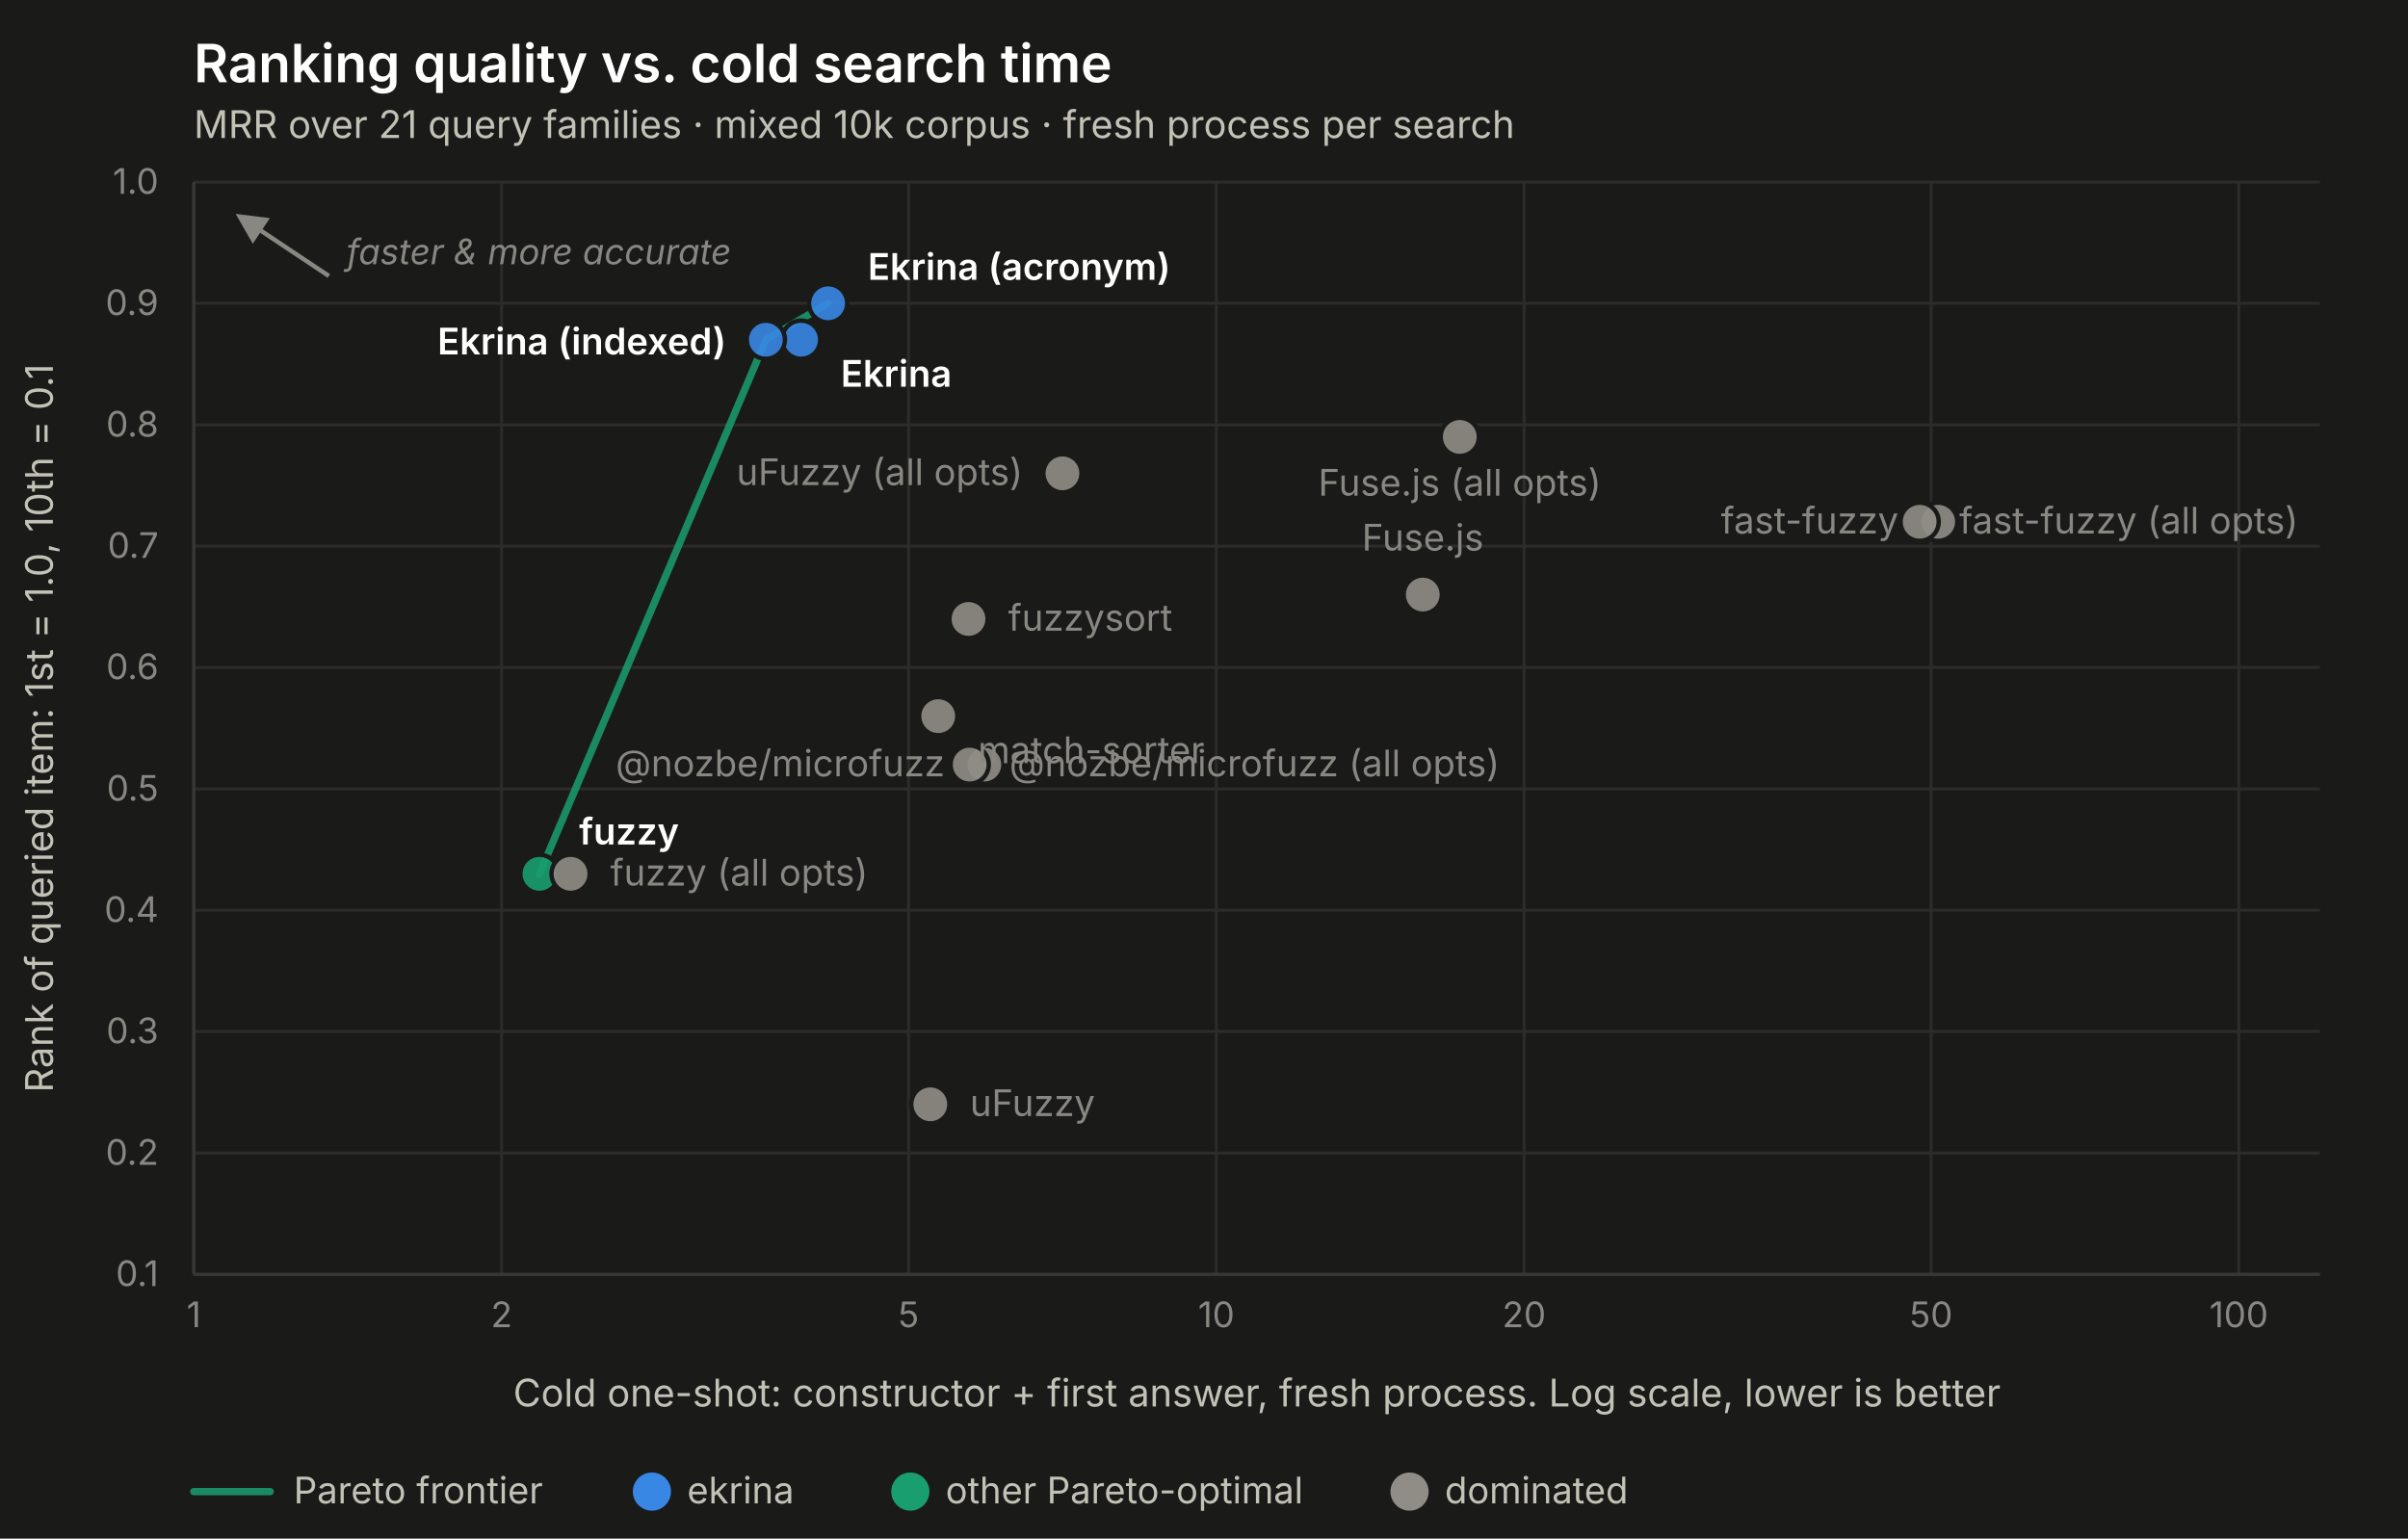
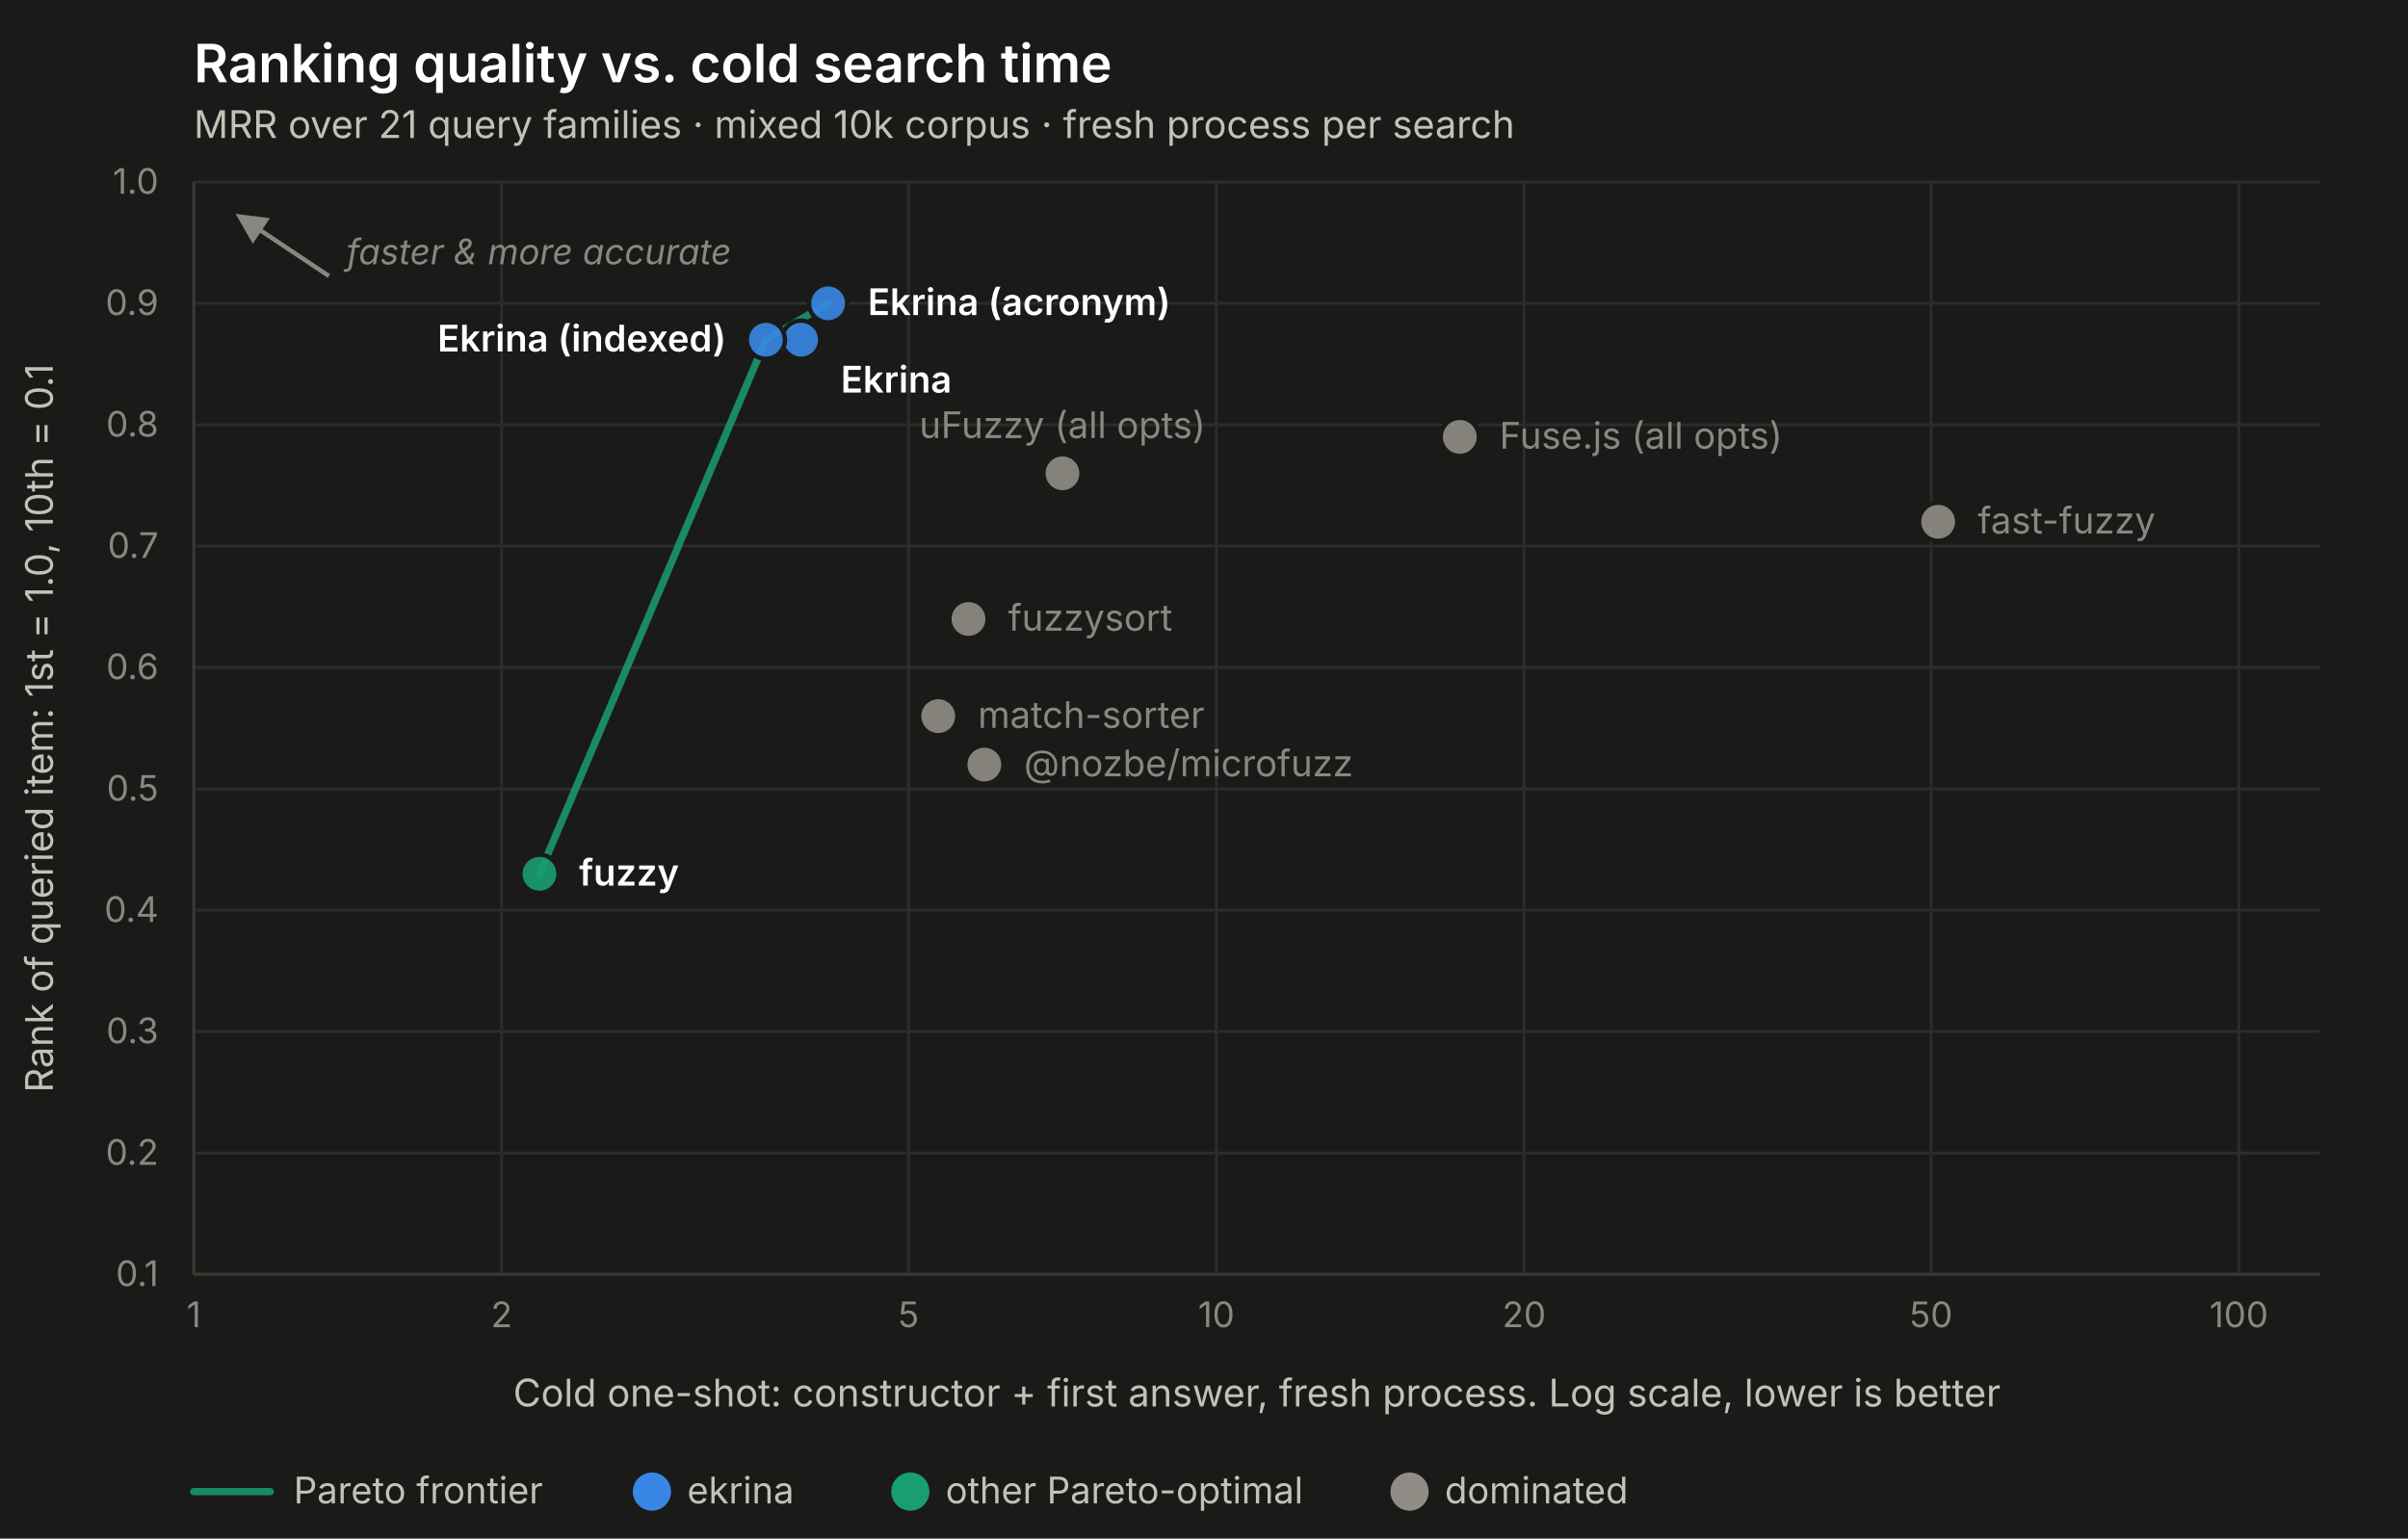
<svg xmlns="http://www.w3.org/2000/svg" viewBox="0 0 820 524" font-family="system-ui, -apple-system, 'Segoe UI', sans-serif" role="img" aria-labelledby="pareto-total-title pareto-total-desc">
  <defs>
    <marker id="arrow" viewBox="0 0 10 10" refX="8" refY="5" markerWidth="7" markerHeight="7" orient="auto-start-reverse">
      <path d="M0 0 L10 5 L0 10 z" fill="#898781" />
    </marker>
  </defs>
  <rect x="0" y="0" width="820" height="524" fill="#1a1a19" />
  <text x="66" y="28" fill="#ffffff" font-size="18" font-weight="600">Ranking quality vs. cold search time</text>
  <text x="66" y="47" fill="#c3c2b7" font-size="13">MRR over 21 query families · mixed 10k corpus · fresh process per search</text>
  <g>
    <line x1="66" y1="62" x2="66" y2="434" stroke="#2c2c2a" />
    <line x1="170.8" y1="62" x2="170.8" y2="434" stroke="#2c2c2a" />
    <line x1="309.4" y1="62" x2="309.4" y2="434" stroke="#2c2c2a" />
    <line x1="414.2" y1="62" x2="414.2" y2="434" stroke="#2c2c2a" />
    <line x1="519" y1="62" x2="519" y2="434" stroke="#2c2c2a" />
    <line x1="657.6" y1="62" x2="657.6" y2="434" stroke="#2c2c2a" />
    <line x1="762.4" y1="62" x2="762.4" y2="434" stroke="#2c2c2a" />
    <line x1="66" y1="434" x2="790" y2="434" stroke="#2c2c2a" />
    <line x1="66" y1="392.7" x2="790" y2="392.7" stroke="#2c2c2a" />
    <line x1="66" y1="351.3" x2="790" y2="351.3" stroke="#2c2c2a" />
    <line x1="66" y1="310" x2="790" y2="310" stroke="#2c2c2a" />
    <line x1="66" y1="268.7" x2="790" y2="268.7" stroke="#2c2c2a" />
    <line x1="66" y1="227.3" x2="790" y2="227.3" stroke="#2c2c2a" />
    <line x1="66" y1="186" x2="790" y2="186" stroke="#2c2c2a" />
    <line x1="66" y1="144.7" x2="790" y2="144.7" stroke="#2c2c2a" />
    <line x1="66" y1="103.3" x2="790" y2="103.3" stroke="#2c2c2a" />
    <line x1="66" y1="62" x2="790" y2="62" stroke="#2c2c2a" />
  </g>
  <line x1="66" y1="434" x2="790" y2="434" stroke="#383835" />
  <line x1="66" y1="62" x2="66" y2="434" stroke="#383835" />
  <g>
    <text x="66" y="452" text-anchor="middle" fill="#898781" font-size="12" font-variant-numeric="tabular-nums">1</text>
    <text x="170.8" y="452" text-anchor="middle" fill="#898781" font-size="12" font-variant-numeric="tabular-nums">2</text>
    <text x="309.4" y="452" text-anchor="middle" fill="#898781" font-size="12" font-variant-numeric="tabular-nums">5</text>
    <text x="414.2" y="452" text-anchor="middle" fill="#898781" font-size="12" font-variant-numeric="tabular-nums">10</text>
    <text x="519" y="452" text-anchor="middle" fill="#898781" font-size="12" font-variant-numeric="tabular-nums">20</text>
    <text x="657.6" y="452" text-anchor="middle" fill="#898781" font-size="12" font-variant-numeric="tabular-nums">50</text>
    <text x="762.4" y="452" text-anchor="middle" fill="#898781" font-size="12" font-variant-numeric="tabular-nums">100</text>
  </g>
  <g>
    <text x="54" y="438" text-anchor="end" fill="#898781" font-size="12" font-variant-numeric="tabular-nums">0.1</text>
    <text x="54" y="396.7" text-anchor="end" fill="#898781" font-size="12" font-variant-numeric="tabular-nums">0.2</text>
    <text x="54" y="355.3" text-anchor="end" fill="#898781" font-size="12" font-variant-numeric="tabular-nums">0.3</text>
    <text x="54" y="314" text-anchor="end" fill="#898781" font-size="12" font-variant-numeric="tabular-nums">0.4</text>
    <text x="54" y="272.7" text-anchor="end" fill="#898781" font-size="12" font-variant-numeric="tabular-nums">0.5</text>
    <text x="54" y="231.3" text-anchor="end" fill="#898781" font-size="12" font-variant-numeric="tabular-nums">0.6</text>
    <text x="54" y="190" text-anchor="end" fill="#898781" font-size="12" font-variant-numeric="tabular-nums">0.7</text>
    <text x="54" y="148.7" text-anchor="end" fill="#898781" font-size="12" font-variant-numeric="tabular-nums">0.8</text>
    <text x="54" y="107.3" text-anchor="end" fill="#898781" font-size="12" font-variant-numeric="tabular-nums">0.9</text>
    <text x="54" y="66" text-anchor="end" fill="#898781" font-size="12" font-variant-numeric="tabular-nums">1.0</text>
  </g>
  <text x="428" y="479" text-anchor="middle" fill="#c3c2b7" font-size="13">Cold one-shot: constructor + first answer, fresh process. Log scale, lower is better</text>
  <text transform="translate(18,248) rotate(-90)" text-anchor="middle" fill="#c3c2b7" font-size="13">Rank of queried item: 1st = 1.0, 10th = 0.1</text>
  <path d="M183.7 297.6 L260.8 115.7 L282 103.3" fill="none" stroke="#199e70" stroke-width="2.5" stroke-linejoin="round" stroke-linecap="round" opacity="0.85" />
  <g transform="translate(78,70)">
    <line x1="34" y1="24" x2="4" y2="4" stroke="#898781" stroke-width="1.5" marker-end="url(#arrow)" />
    <text x="40" y="20" fill="#898781" font-size="12" font-style="italic">faster &amp; more accurate</text>
  </g>
  <g>
    <circle cx="282" cy="103.3" r="6.5" fill="#3987e5" fill-opacity="0.9" stroke="#1a1a19" stroke-width="1.5" />
    <circle cx="272.8" cy="115.7" r="6.5" fill="#3987e5" fill-opacity="0.9" stroke="#1a1a19" stroke-width="1.5" />
    <circle cx="260.8" cy="115.7" r="6.5" fill="#3987e5" fill-opacity="0.9" stroke="#1a1a19" stroke-width="1.5" />
    <circle cx="497.1" cy="148.8" r="6.5" fill="#8f8d86" fill-opacity="0.9" stroke="#1a1a19" stroke-width="1.5" />
    <circle cx="361.8" cy="161.2" r="6.5" fill="#8f8d86" fill-opacity="0.9" stroke="#1a1a19" stroke-width="1.5" />
    <circle cx="660" cy="177.7" r="6.5" fill="#8f8d86" fill-opacity="0.9" stroke="#1a1a19" stroke-width="1.5" />
-     <circle cx="653.7" cy="177.7" r="6.5" fill="#8f8d86" fill-opacity="0.9" stroke="#1a1a19" stroke-width="1.5" />
-     <circle cx="484.5" cy="202.5" r="6.5" fill="#8f8d86" fill-opacity="0.9" stroke="#1a1a19" stroke-width="1.5" />
    <circle cx="329.8" cy="210.8" r="6.5" fill="#8f8d86" fill-opacity="0.9" stroke="#1a1a19" stroke-width="1.5" />
    <circle cx="319.5" cy="243.9" r="6.5" fill="#8f8d86" fill-opacity="0.9" stroke="#1a1a19" stroke-width="1.5" />
    <circle cx="335.2" cy="260.4" r="6.5" fill="#8f8d86" fill-opacity="0.9" stroke="#1a1a19" stroke-width="1.5" />
-     <circle cx="330.2" cy="260.4" r="6.5" fill="#8f8d86" fill-opacity="0.9" stroke="#1a1a19" stroke-width="1.5" />
    <circle cx="183.7" cy="297.6" r="6.5" fill="#199e70" fill-opacity="0.9" stroke="#1a1a19" stroke-width="1.5" />
-     <circle cx="194.3" cy="297.6" r="6.5" fill="#8f8d86" fill-opacity="0.9" stroke="#1a1a19" stroke-width="1.5" />
-     <circle cx="316.8" cy="376.1" r="6.5" fill="#8f8d86" fill-opacity="0.9" stroke="#1a1a19" stroke-width="1.5" />
  </g>
  <g>
-     <text x="295.5" y="95.3" text-anchor="start" fill="#ffffff" font-size="12.5" font-weight="600">Ekrina (acronym)</text>
-     <text x="247.3" y="120.7" text-anchor="end" fill="#ffffff" font-size="12.5" font-weight="600">Ekrina (indexed)</text>
-     <text x="286.3" y="131.7" text-anchor="start" fill="#ffffff" font-size="12.5" font-weight="600">Ekrina</text>
-     <text x="348.3" y="165.2" text-anchor="end" fill="#898781" font-size="12.5">uFuzzy (all opts)</text>
-     <text x="497.1" y="168.8" text-anchor="middle" fill="#898781" font-size="12.5">Fuse.js (all opts)</text>
-     <text x="646.5" y="181.7" text-anchor="end" fill="#898781" font-size="12.5">fast-fuzzy</text>
-     <text x="667.2" y="181.7" text-anchor="start" fill="#898781" font-size="12.5">fast-fuzzy (all opts)</text>
-     <text x="484.5" y="187.5" text-anchor="middle" fill="#898781" font-size="12.5">Fuse.js</text>
+     <text x="295.5" y="107.3" text-anchor="start" fill="#ffffff" font-size="12.5" font-weight="600">Ekrina (acronym)</text>
+     <text x="286.3" y="133.7" text-anchor="start" fill="#ffffff" font-size="12.5" font-weight="600">Ekrina</text>
+     <text x="247.3" y="119.7" text-anchor="end" fill="#ffffff" font-size="12.5" font-weight="600">Ekrina (indexed)</text>
+     <text x="197.2" y="301.6" text-anchor="start" fill="#ffffff" font-size="12.5" font-weight="600">fuzzy</text>
+     <text x="510.6" y="152.8" text-anchor="start" fill="#898781" font-size="12.5">Fuse.js (all opts)</text>
+     <text x="361.8" y="149.2" text-anchor="middle" fill="#898781" font-size="12.5">uFuzzy (all opts)</text>
+     <text x="673.5" y="181.7" text-anchor="start" fill="#898781" font-size="12.5">fast-fuzzy</text>
    <text x="343.3" y="214.8" text-anchor="start" fill="#898781" font-size="12.5">fuzzysort</text>
-     <text x="333" y="259.9" text-anchor="start" fill="#898781" font-size="12.5">match-sorter</text>
-     <text x="321.7" y="264.4" text-anchor="end" fill="#898781" font-size="12.5">@nozbe/microfuzz</text>
-     <text x="343.7" y="264.4" text-anchor="start" fill="#898781" font-size="12.5">@nozbe/microfuzz (all opts)</text>
-     <text x="197.2" y="287.6" text-anchor="start" fill="#ffffff" font-size="12.5" font-weight="600">fuzzy</text>
-     <text x="207.8" y="301.6" text-anchor="start" fill="#898781" font-size="12.5">fuzzy (all opts)</text>
-     <text x="330.3" y="380.1" text-anchor="start" fill="#898781" font-size="12.5">uFuzzy</text>
+     <text x="333" y="247.9" text-anchor="start" fill="#898781" font-size="12.5">match-sorter</text>
+     <text x="348.7" y="264.4" text-anchor="start" fill="#898781" font-size="12.5">@nozbe/microfuzz</text>
  </g>
  <g>
    <line x1="66" y1="508" x2="92" y2="508" stroke="#199e70" stroke-width="2.5" stroke-linecap="round" opacity="0.85" />
    <text x="100" y="512" fill="#c3c2b7" font-size="12.5">Pareto frontier</text>
    <circle cx="222" cy="508" r="6.5" fill="#3987e5" />
    <text x="234" y="512" fill="#c3c2b7" font-size="12.5">ekrina</text>
    <circle cx="310" cy="508" r="6.5" fill="#199e70" />
    <text x="322" y="512" fill="#c3c2b7" font-size="12.5">other Pareto-optimal</text>
    <circle cx="480" cy="508" r="6.5" fill="#8f8d86" />
    <text x="492" y="512" fill="#c3c2b7" font-size="12.5">dominated</text>
  </g>
</svg>
